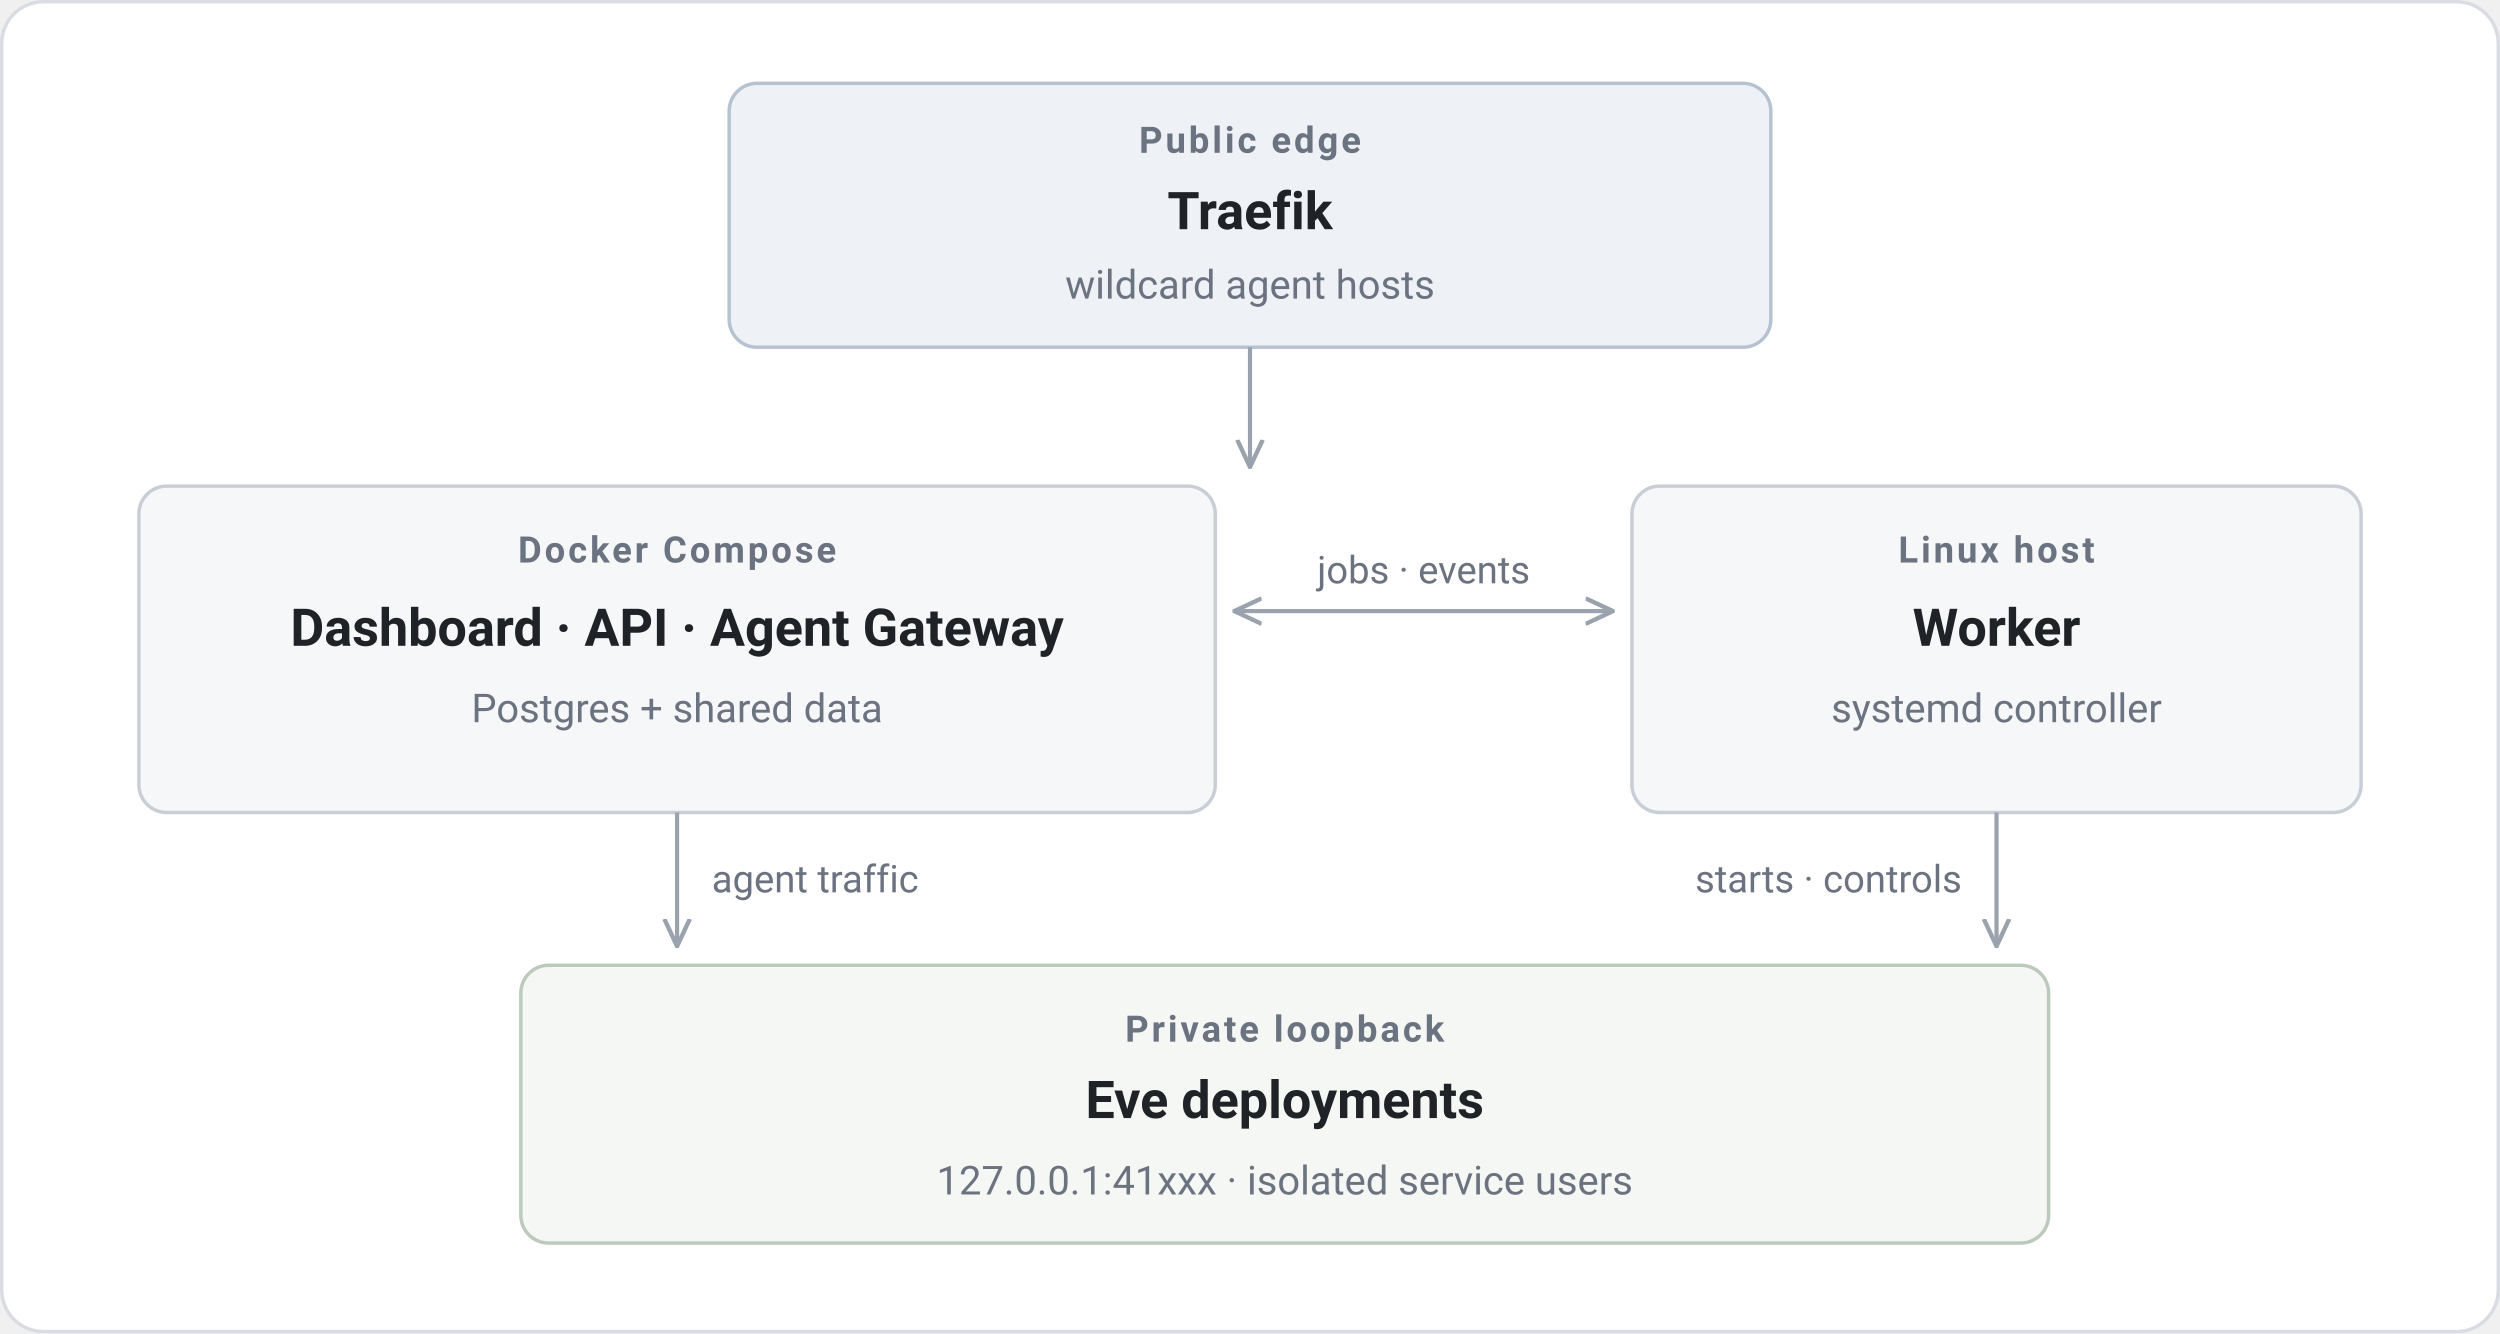
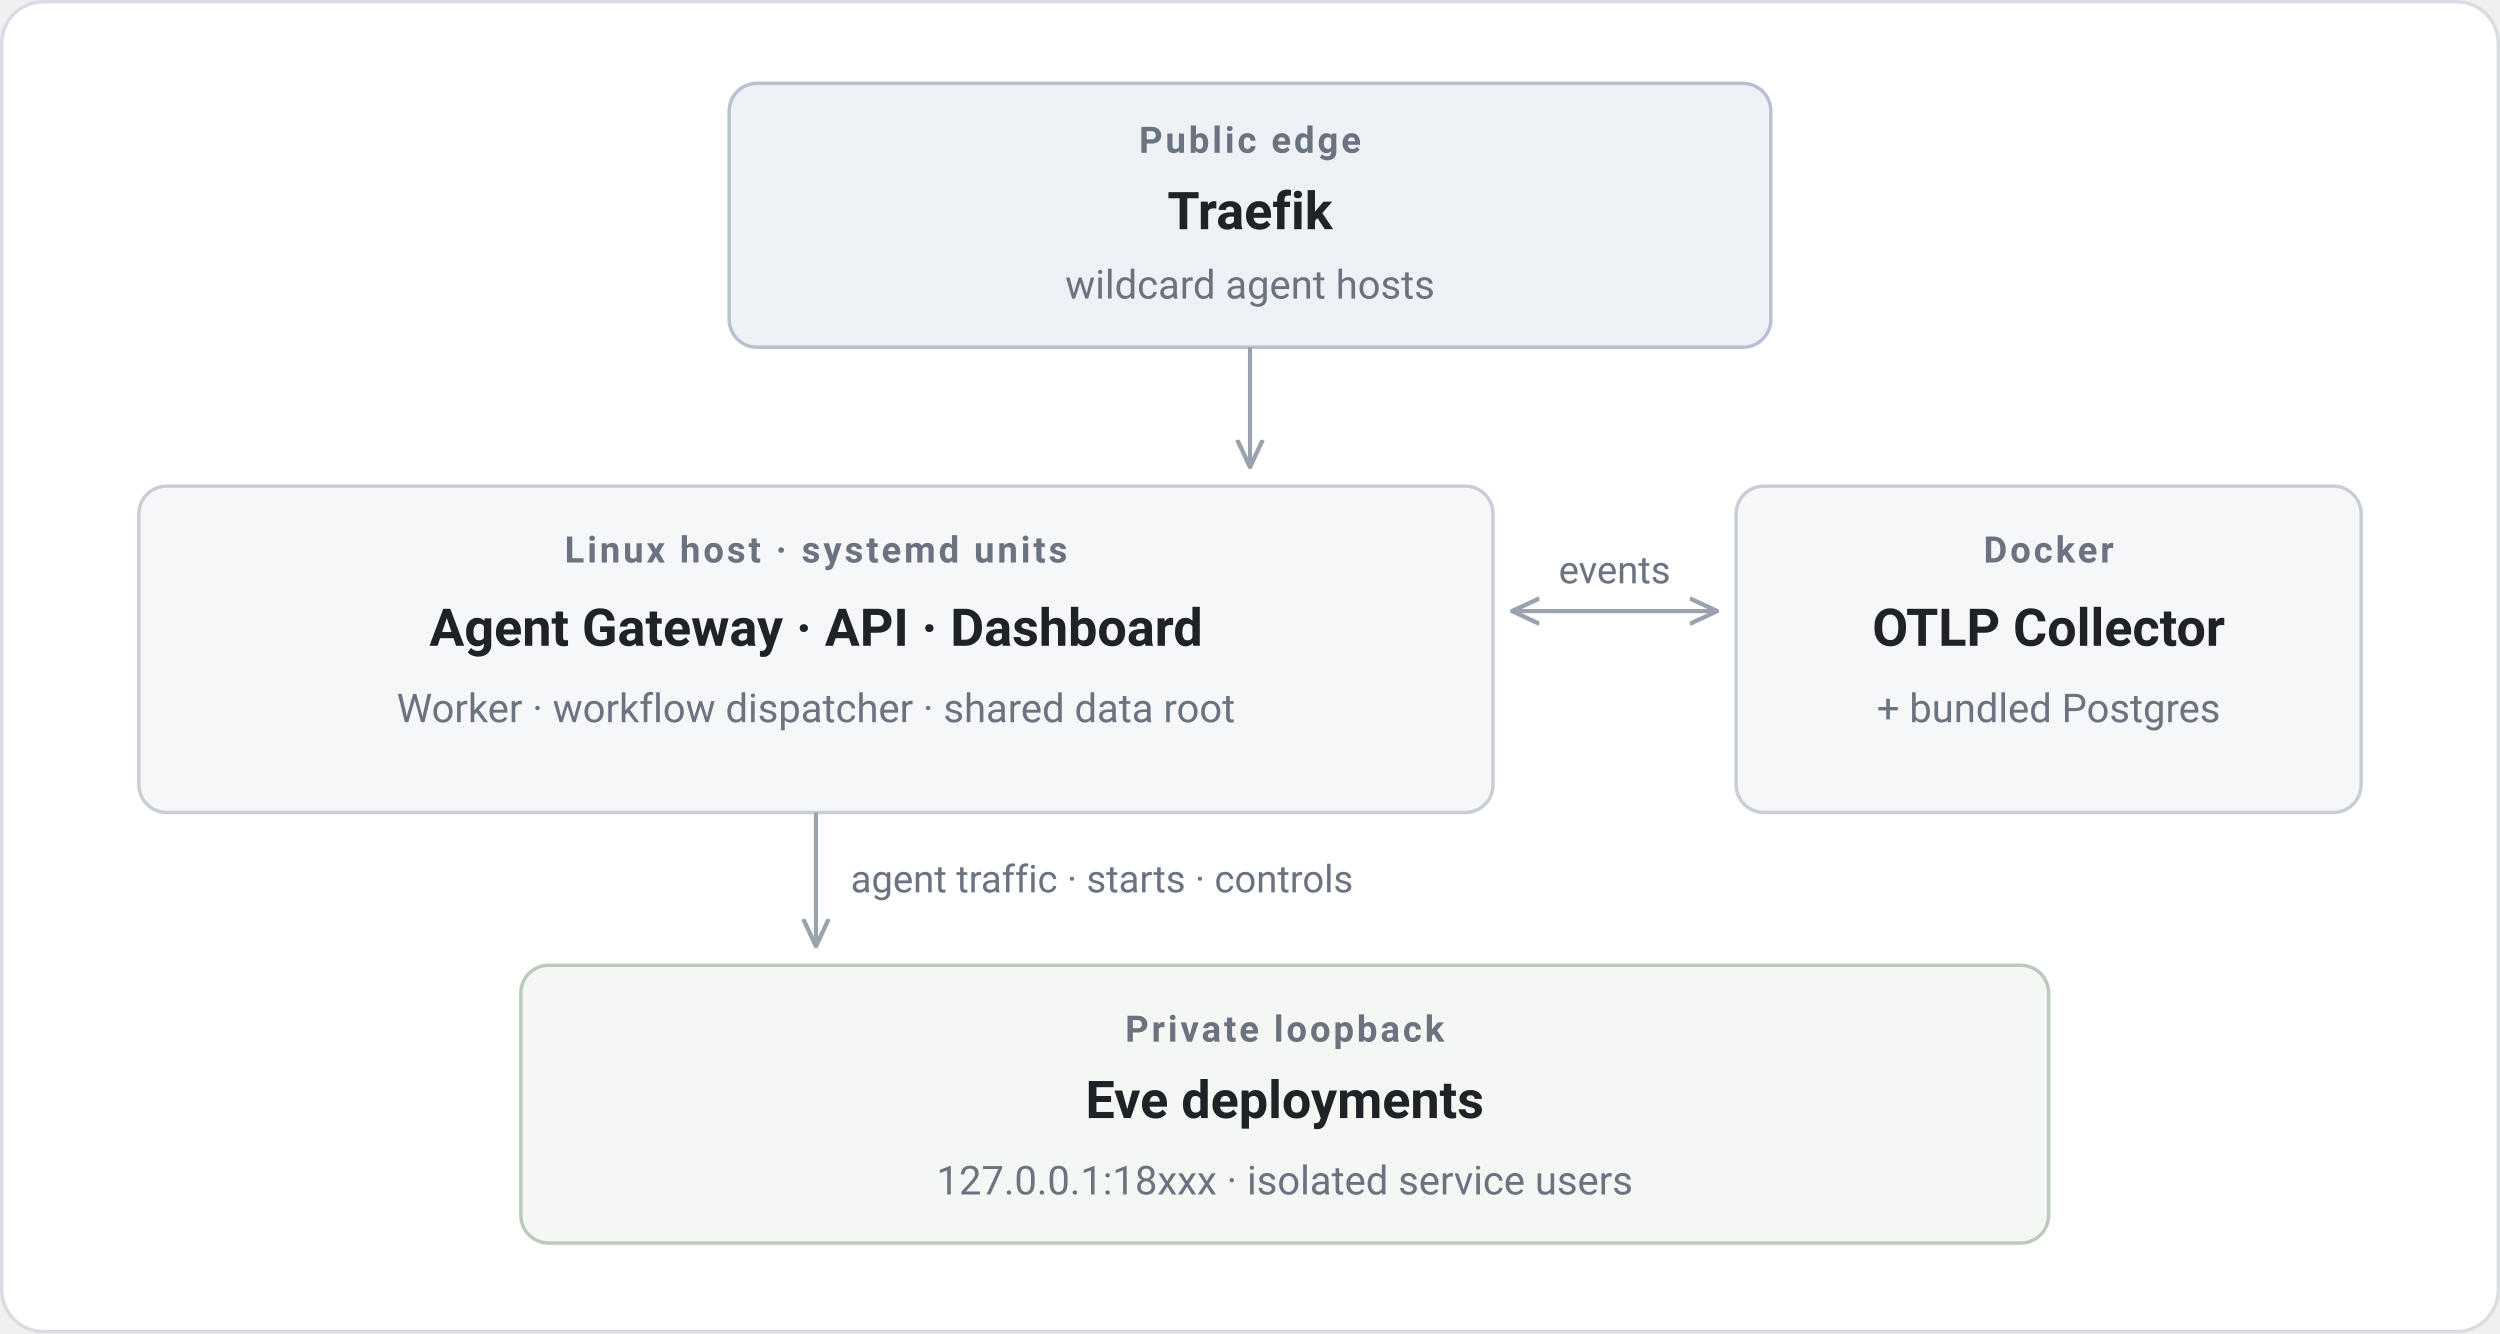
<svg xmlns="http://www.w3.org/2000/svg" viewBox="0 0 720 384" role="img" aria-label="Eveland production topology">
  <style>
    .card { fill: #ffffff; stroke: #d9dde3; stroke-width: 1; }
    .box { fill: #f6f7f9; stroke: #c9ced6; stroke-width: 1; }
    .box-edge { fill: #eef2f7; stroke: #b7c2d0; }
    .box-agents { fill: #f4f7f4; stroke: #bccabc; }
    .label { font: 600 10.5px -apple-system, "Segoe UI", Roboto, sans-serif; fill: #6b7280; letter-spacing: 0.08em; text-transform: uppercase; }
    .name { font: 700 15px -apple-system, "Segoe UI", Roboto, sans-serif; fill: #1f2328; }
    .sub { font: 400 11.5px -apple-system, "Segoe UI", Roboto, sans-serif; fill: #6b7280; }
    .edge-label { font: 400 11px -apple-system, "Segoe UI", Roboto, sans-serif; fill: #6b7280; }
    .line { stroke: #9aa2ad; stroke-width: 1.2; fill: none; }
  </style>
  <defs>
    <marker id="arrow" viewBox="0 0 8 8" refX="7" refY="4" markerWidth="7" markerHeight="7" orient="auto-start-reverse">
      <path d="M0,0.5 L7.5,4 L0,7.5" fill="none" stroke="#9aa2ad" stroke-width="1.2" />
    </marker>
  </defs>
  <rect class="card" x="0.5" y="0.5" width="719" height="383" rx="12" />
  <rect class="box box-edge" x="210" y="24" width="300" height="76" rx="8" />
  <text class="label" x="360" y="44" text-anchor="middle">Public edge</text>
  <text class="name" x="360" y="66" text-anchor="middle">Traefik</text>
  <text class="sub" x="360" y="86" text-anchor="middle">wildcard agent hosts</text>
  <line class="line" x1="360" y1="100" x2="360" y2="134" marker-end="url(#arrow)" />
-   <rect class="box" x="40" y="140" width="310" height="94" rx="8" />
-   <text class="label" x="195" y="162" text-anchor="middle">Docker Compose</text>
-   <text class="name" x="195" y="186" text-anchor="middle">Dashboard · API · Agent Gateway</text>
-   <text class="sub" x="195" y="208" text-anchor="middle">Postgres + shared data</text>
-   <line class="line" x1="356" y1="176" x2="464" y2="176" marker-end="url(#arrow)" marker-start="url(#arrow)" />
-   <text class="edge-label" x="410" y="168" text-anchor="middle">jobs · events</text>
-   <rect class="box" x="470" y="140" width="210" height="94" rx="8" />
-   <text class="label" x="575" y="162" text-anchor="middle">Linux host</text>
-   <text class="name" x="575" y="186" text-anchor="middle">Worker</text>
-   <text class="sub" x="575" y="208" text-anchor="middle">systemd controller</text>
-   <line class="line" x1="195" y1="234" x2="195" y2="272" marker-end="url(#arrow)" />
-   <text class="edge-label" x="205" y="257">agent traffic</text>
-   <line class="line" x1="575" y1="234" x2="575" y2="272" marker-end="url(#arrow)" />
-   <text class="edge-label" x="565" y="257" text-anchor="end">starts · controls</text>
+   <rect class="box" x="40" y="140" width="390" height="94" rx="8" />
+   <text class="label" x="235" y="162" text-anchor="middle">Linux host · systemd units</text>
+   <text class="name" x="235" y="186" text-anchor="middle">Agent Gateway · API · Dashboard</text>
+   <text class="sub" x="235" y="208" text-anchor="middle">Worker · workflow dispatcher · shared data root</text>
+   <line class="line" x1="436" y1="176" x2="494" y2="176" marker-end="url(#arrow)" marker-start="url(#arrow)" />
+   <text class="edge-label" x="465" y="168" text-anchor="middle">events</text>
+   <rect class="box" x="500" y="140" width="180" height="94" rx="8" />
+   <text class="label" x="590" y="162" text-anchor="middle">Docker</text>
+   <text class="name" x="590" y="186" text-anchor="middle">OTLP Collector</text>
+   <text class="sub" x="590" y="208" text-anchor="middle">+ bundled Postgres</text>
+   <line class="line" x1="235" y1="234" x2="235" y2="272" marker-end="url(#arrow)" />
+   <text class="edge-label" x="245" y="257">agent traffic · starts · controls</text>
  <rect class="box box-agents" x="150" y="278" width="440" height="80" rx="8" />
  <text class="label" x="370" y="300" text-anchor="middle">Private loopback</text>
  <text class="name" x="370" y="322" text-anchor="middle">Eve deployments</text>
-   <text class="sub" x="370" y="344" text-anchor="middle">127.0.0.1:41xxx · isolated service users</text>
+   <text class="sub" x="370" y="344" text-anchor="middle">127.0.0.1:18xxx · isolated service users</text>
</svg>
